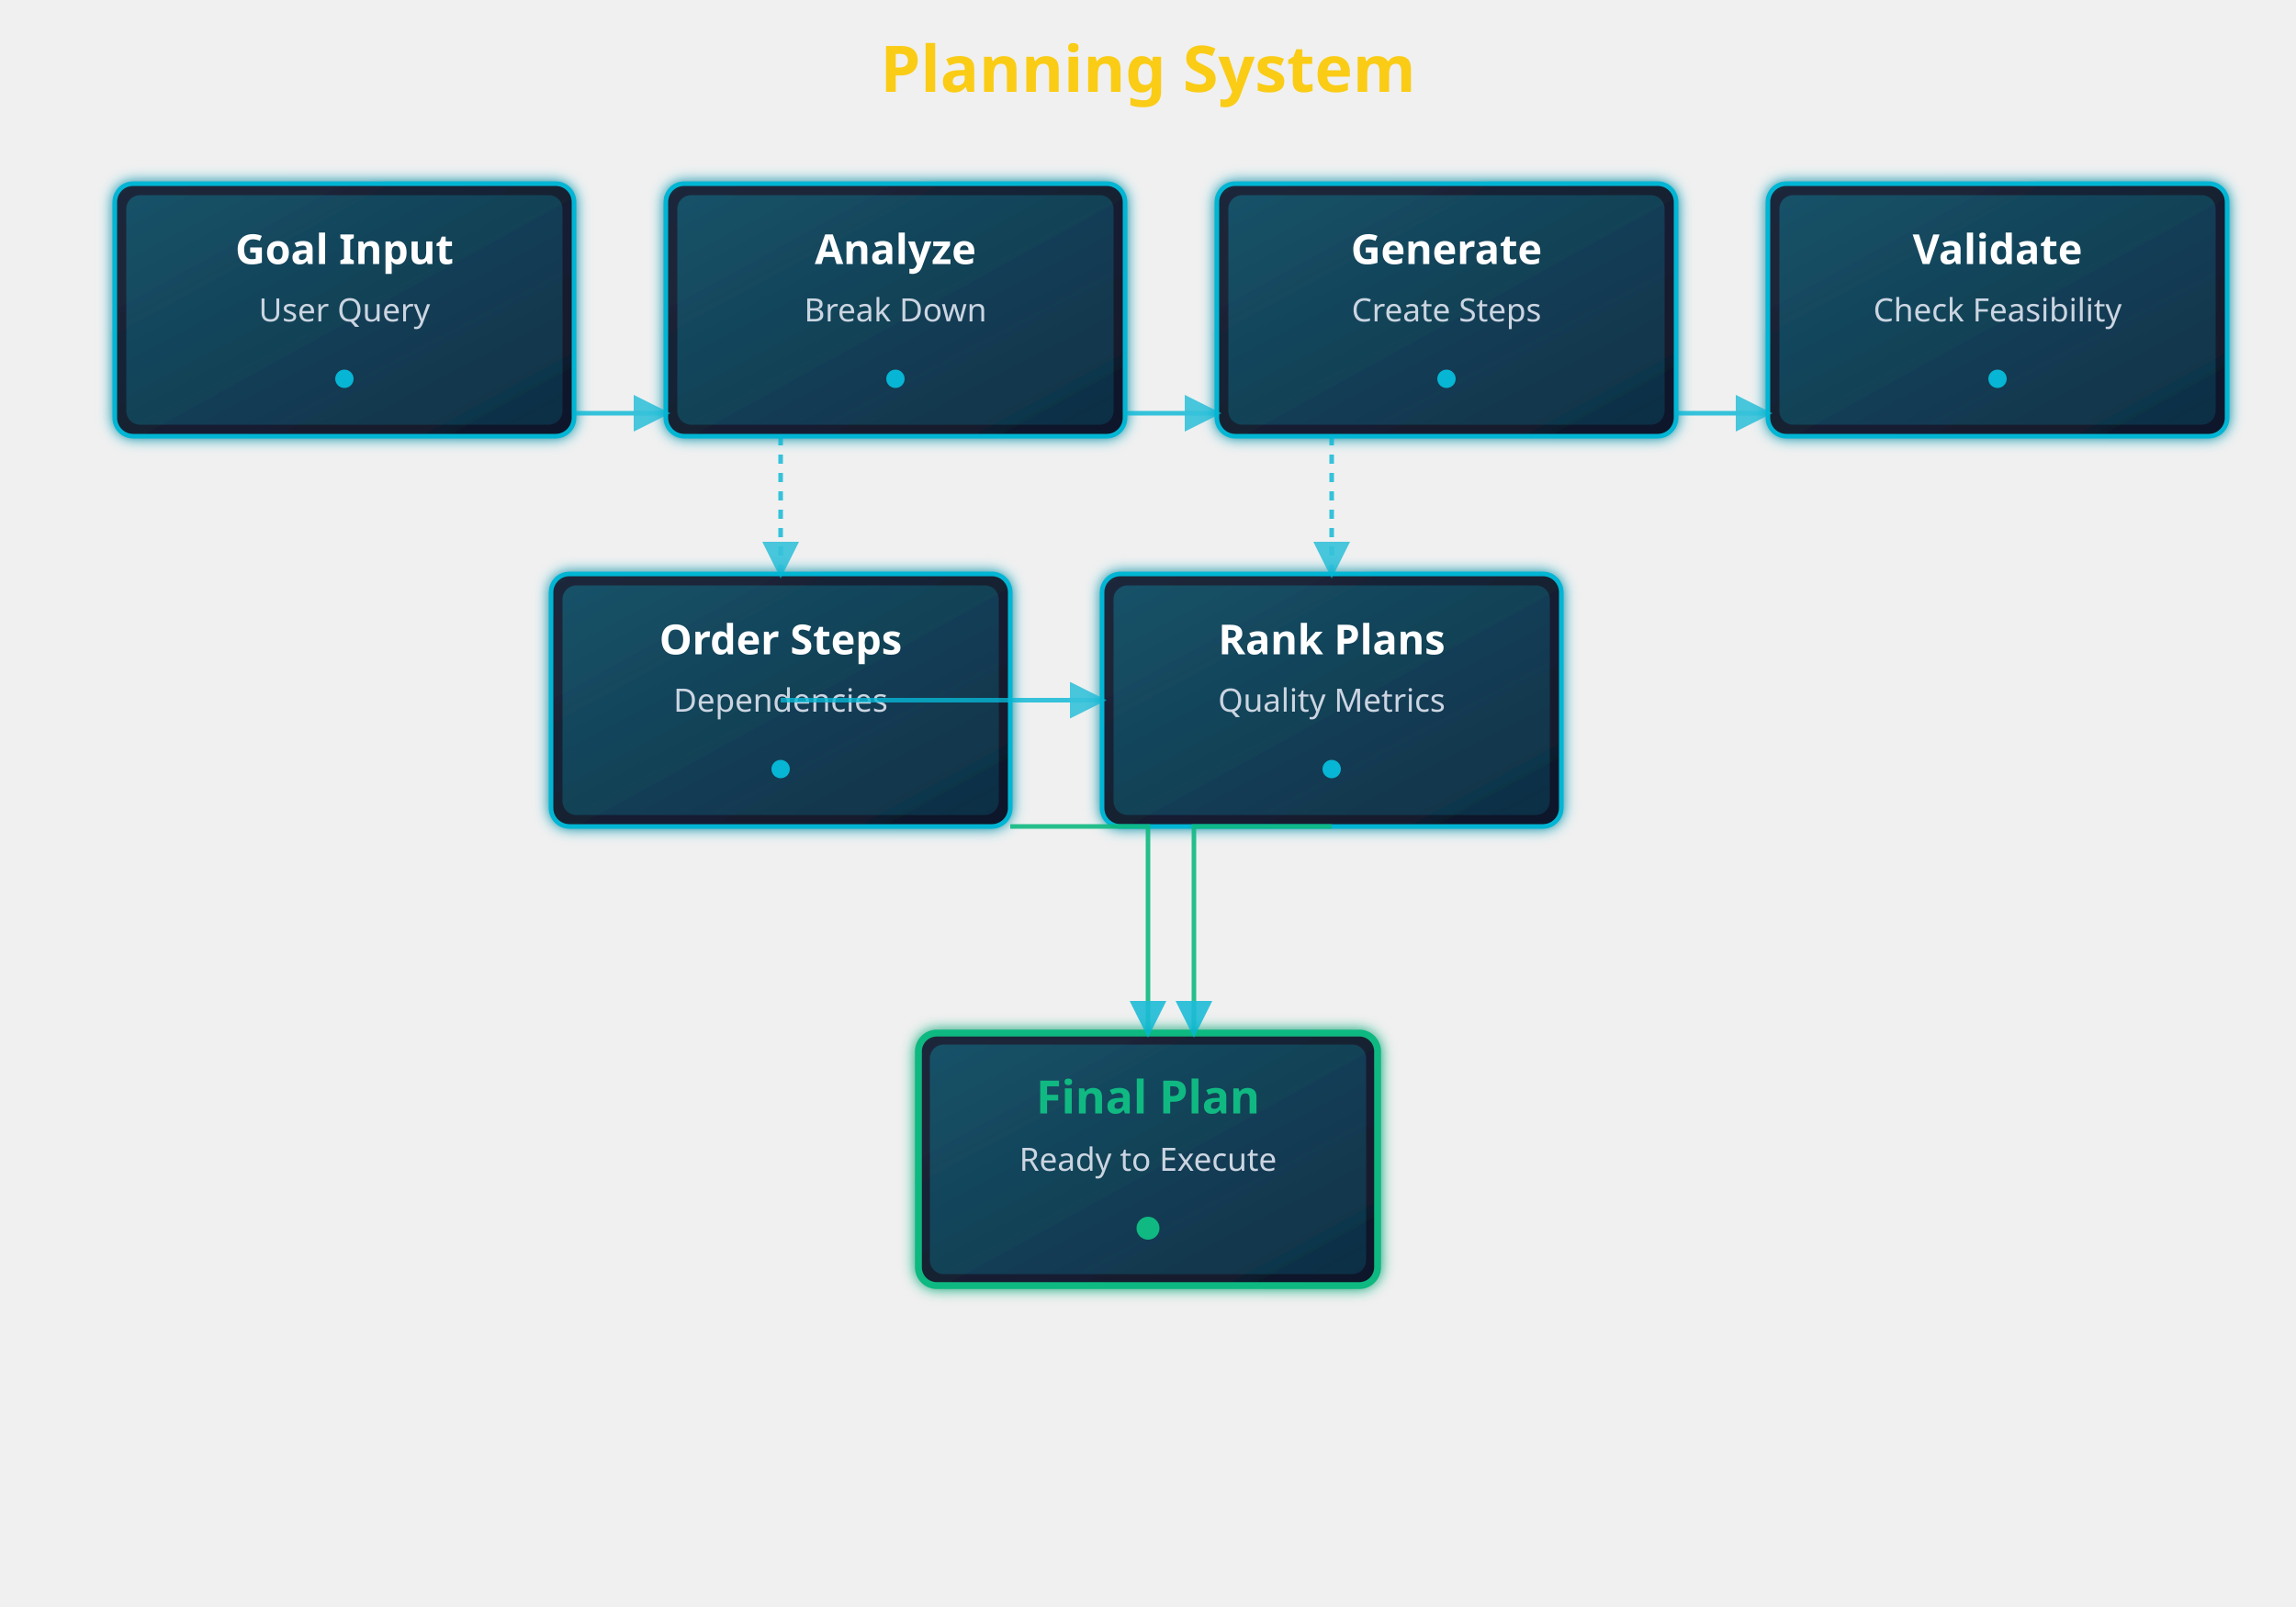
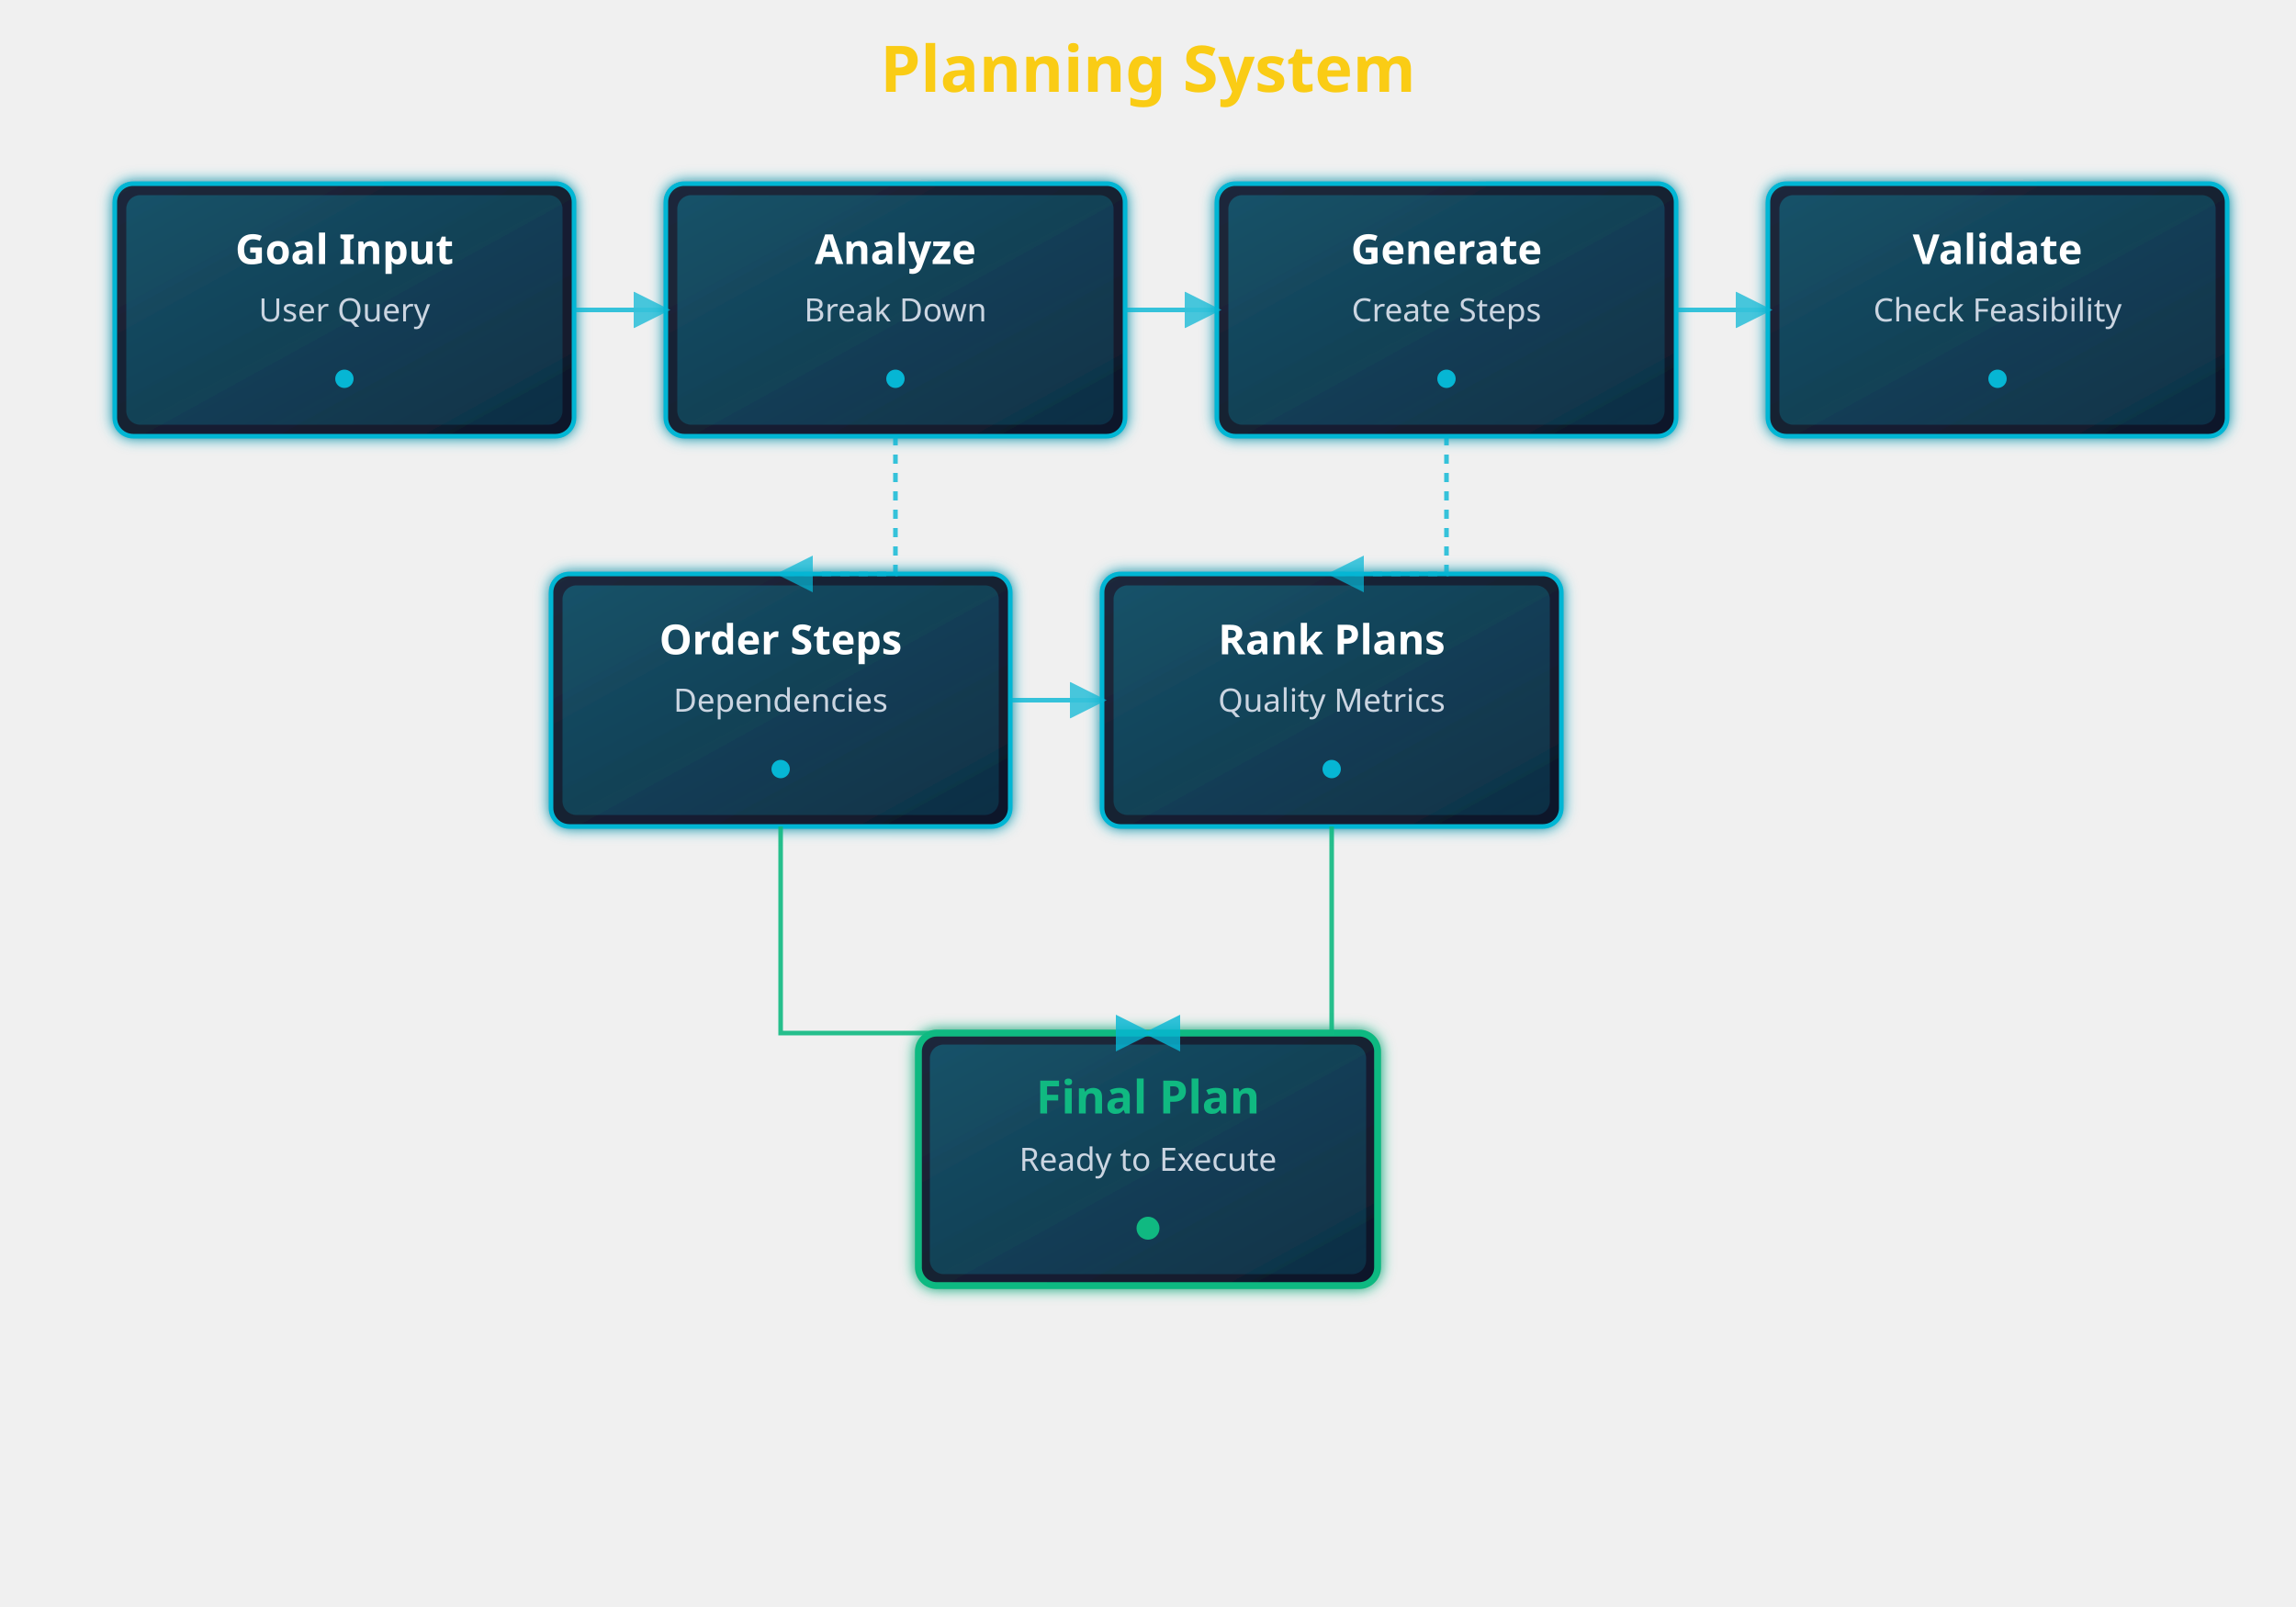
<svg xmlns="http://www.w3.org/2000/svg" width="1000" height="700" viewBox="0 0 1000 700">
  <defs>
    <linearGradient id="boxGrad" x1="0%" y1="0%" x2="100%" y2="100%">
      <stop offset="0%" style="stop-color:#1e293b;stop-opacity:1" />
      <stop offset="100%" style="stop-color:#0f172a;stop-opacity:1" />
    </linearGradient>
    <linearGradient id="cyanGrad" x1="0%" y1="0%" x2="100%" y2="100%">
      <stop offset="0%" style="stop-color:#06b6d4;stop-opacity:0.3" />
      <stop offset="100%" style="stop-color:#0891b2;stop-opacity:0.2" />
    </linearGradient>
    <filter id="glow">
      <feGaussianBlur stdDeviation="3" result="coloredBlur" />
      <feMerge>
        <feMergeNode in="coloredBlur" />
        <feMergeNode in="SourceGraphic" />
      </feMerge>
    </filter>
    <marker id="arrowhead" markerWidth="8" markerHeight="8" refX="7" refY="4" orient="auto">
      <polygon points="0 0, 8 4, 0 8" fill="#06b6d4" opacity="0.9" />
    </marker>
  </defs>
  <text x="500" y="40" font-family="system-ui, sans-serif" font-size="28" font-weight="bold" fill="#facc15" text-anchor="middle">Planning System</text>
  <g transform="translate(50, 80)">
    <g>
      <rect x="0" y="0" width="200" height="110" rx="8" fill="url(#boxGrad)" stroke="#06b6d4" stroke-width="2" filter="url(#glow)" />
      <rect x="5" y="5" width="190" height="100" rx="6" fill="url(#cyanGrad)" />
      <text x="100" y="35" font-family="system-ui, sans-serif" font-size="18" font-weight="bold" fill="#ffffff" text-anchor="middle">Goal Input</text>
      <text x="100" y="60" font-family="system-ui, sans-serif" font-size="14" fill="#cbd5e1" text-anchor="middle">User Query</text>
      <circle cx="100" cy="85" r="4" fill="#06b6d4" />
    </g>
    <g transform="translate(240, 0)">
      <rect x="0" y="0" width="200" height="110" rx="8" fill="url(#boxGrad)" stroke="#06b6d4" stroke-width="2" filter="url(#glow)" />
      <rect x="5" y="5" width="190" height="100" rx="6" fill="url(#cyanGrad)" />
      <text x="100" y="35" font-family="system-ui, sans-serif" font-size="18" font-weight="bold" fill="#ffffff" text-anchor="middle">Analyze</text>
      <text x="100" y="60" font-family="system-ui, sans-serif" font-size="14" fill="#cbd5e1" text-anchor="middle">Break Down</text>
      <circle cx="100" cy="85" r="4" fill="#06b6d4" />
    </g>
    <g transform="translate(480, 0)">
      <rect x="0" y="0" width="200" height="110" rx="8" fill="url(#boxGrad)" stroke="#06b6d4" stroke-width="2" filter="url(#glow)" />
      <rect x="5" y="5" width="190" height="100" rx="6" fill="url(#cyanGrad)" />
      <text x="100" y="35" font-family="system-ui, sans-serif" font-size="18" font-weight="bold" fill="#ffffff" text-anchor="middle">Generate</text>
      <text x="100" y="60" font-family="system-ui, sans-serif" font-size="14" fill="#cbd5e1" text-anchor="middle">Create Steps</text>
      <circle cx="100" cy="85" r="4" fill="#06b6d4" />
    </g>
    <g transform="translate(720, 0)">
      <rect x="0" y="0" width="200" height="110" rx="8" fill="url(#boxGrad)" stroke="#06b6d4" stroke-width="2" filter="url(#glow)" />
      <rect x="5" y="5" width="190" height="100" rx="6" fill="url(#cyanGrad)" />
      <text x="100" y="35" font-family="system-ui, sans-serif" font-size="18" font-weight="bold" fill="#ffffff" text-anchor="middle">Validate</text>
      <text x="100" y="60" font-family="system-ui, sans-serif" font-size="14" fill="#cbd5e1" text-anchor="middle">Check Feasibility</text>
      <circle cx="100" cy="85" r="4" fill="#06b6d4" />
    </g>
  </g>
  <g transform="translate(240, 250)">
    <g>
      <rect x="0" y="0" width="200" height="110" rx="8" fill="url(#boxGrad)" stroke="#06b6d4" stroke-width="2" filter="url(#glow)" />
      <rect x="5" y="5" width="190" height="100" rx="6" fill="url(#cyanGrad)" />
      <text x="100" y="35" font-family="system-ui, sans-serif" font-size="18" font-weight="bold" fill="#ffffff" text-anchor="middle">Order Steps</text>
      <text x="100" y="60" font-family="system-ui, sans-serif" font-size="14" fill="#cbd5e1" text-anchor="middle">Dependencies</text>
      <circle cx="100" cy="85" r="4" fill="#06b6d4" />
    </g>
    <g transform="translate(240, 0)">
      <rect x="0" y="0" width="200" height="110" rx="8" fill="url(#boxGrad)" stroke="#06b6d4" stroke-width="2" filter="url(#glow)" />
      <rect x="5" y="5" width="190" height="100" rx="6" fill="url(#cyanGrad)" />
      <text x="100" y="35" font-family="system-ui, sans-serif" font-size="18" font-weight="bold" fill="#ffffff" text-anchor="middle">Rank Plans</text>
      <text x="100" y="60" font-family="system-ui, sans-serif" font-size="14" fill="#cbd5e1" text-anchor="middle">Quality Metrics</text>
      <circle cx="100" cy="85" r="4" fill="#06b6d4" />
    </g>
  </g>
  <g transform="translate(400, 450)">
    <rect x="0" y="0" width="200" height="110" rx="8" fill="url(#boxGrad)" stroke="#10b981" stroke-width="3" filter="url(#glow)" />
    <rect x="5" y="5" width="190" height="100" rx="6" fill="url(#cyanGrad)" />
    <text x="100" y="35" font-family="system-ui, sans-serif" font-size="20" font-weight="bold" fill="#10b981" text-anchor="middle">Final Plan</text>
    <text x="100" y="60" font-family="system-ui, sans-serif" font-size="14" fill="#cbd5e1" text-anchor="middle">Ready to Execute</text>
    <circle cx="100" cy="85" r="5" fill="#10b981" />
  </g>
-   <path d="M 250 180 L 290 180" fill="none" stroke="#06b6d4" stroke-width="2" marker-end="url(#arrowhead)" opacity="0.8" />
-   <path d="M 490 180 L 530 180" fill="none" stroke="#06b6d4" stroke-width="2" marker-end="url(#arrowhead)" opacity="0.8" />
-   <path d="M 730 180 L 770 180" fill="none" stroke="#06b6d4" stroke-width="2" marker-end="url(#arrowhead)" opacity="0.8" />
-   <path d="M 340 190 L 340 210 L 340 250" fill="none" stroke="#06b6d4" stroke-width="2" stroke-dasharray="4,4" marker-end="url(#arrowhead)" opacity="0.8" />
-   <path d="M 580 190 L 580 210 L 580 250" fill="none" stroke="#06b6d4" stroke-width="2" stroke-dasharray="4,4" marker-end="url(#arrowhead)" opacity="0.8" />
-   <path d="M 340 305 L 480 305" fill="none" stroke="#06b6d4" stroke-width="2" marker-end="url(#arrowhead)" opacity="0.8" />
-   <path d="M 440 360 L 500 360 L 500 450" fill="none" stroke="#10b981" stroke-width="2" marker-end="url(#arrowhead)" opacity="0.9" />
-   <path d="M 580 360 L 520 360 L 520 450" fill="none" stroke="#10b981" stroke-width="2" marker-end="url(#arrowhead)" opacity="0.9" />
+   <path d="M 250 135.0 H 290" fill="none" stroke="#06b6d4" stroke-width="2" marker-end="url(#arrowhead)" opacity="0.8" />
+   <path d="M 490 135.0 H 530" fill="none" stroke="#06b6d4" stroke-width="2" marker-end="url(#arrowhead)" opacity="0.8" />
+   <path d="M 730 135.0 H 770" fill="none" stroke="#06b6d4" stroke-width="2" marker-end="url(#arrowhead)" opacity="0.8" />
+   <path d="M 390.0 190 V 250 H 340.0" fill="none" stroke="#06b6d4" stroke-width="2" stroke-dasharray="4,4" marker-end="url(#arrowhead)" opacity="0.8" />
+   <path d="M 630.0 190 V 250 H 580.0" fill="none" stroke="#06b6d4" stroke-width="2" stroke-dasharray="4,4" marker-end="url(#arrowhead)" opacity="0.8" />
+   <path d="M 440 305.0 H 480" fill="none" stroke="#06b6d4" stroke-width="2" marker-end="url(#arrowhead)" opacity="0.8" />
+   <path d="M 580.0 360 V 450 H 500.0" fill="none" stroke="#10b981" stroke-width="2" marker-end="url(#arrowhead)" opacity="0.9" />
+   <path d="M 340.0 360 V 450 H 500.0" fill="none" stroke="#10b981" stroke-width="2" marker-end="url(#arrowhead)" opacity="0.9" />
</svg>
